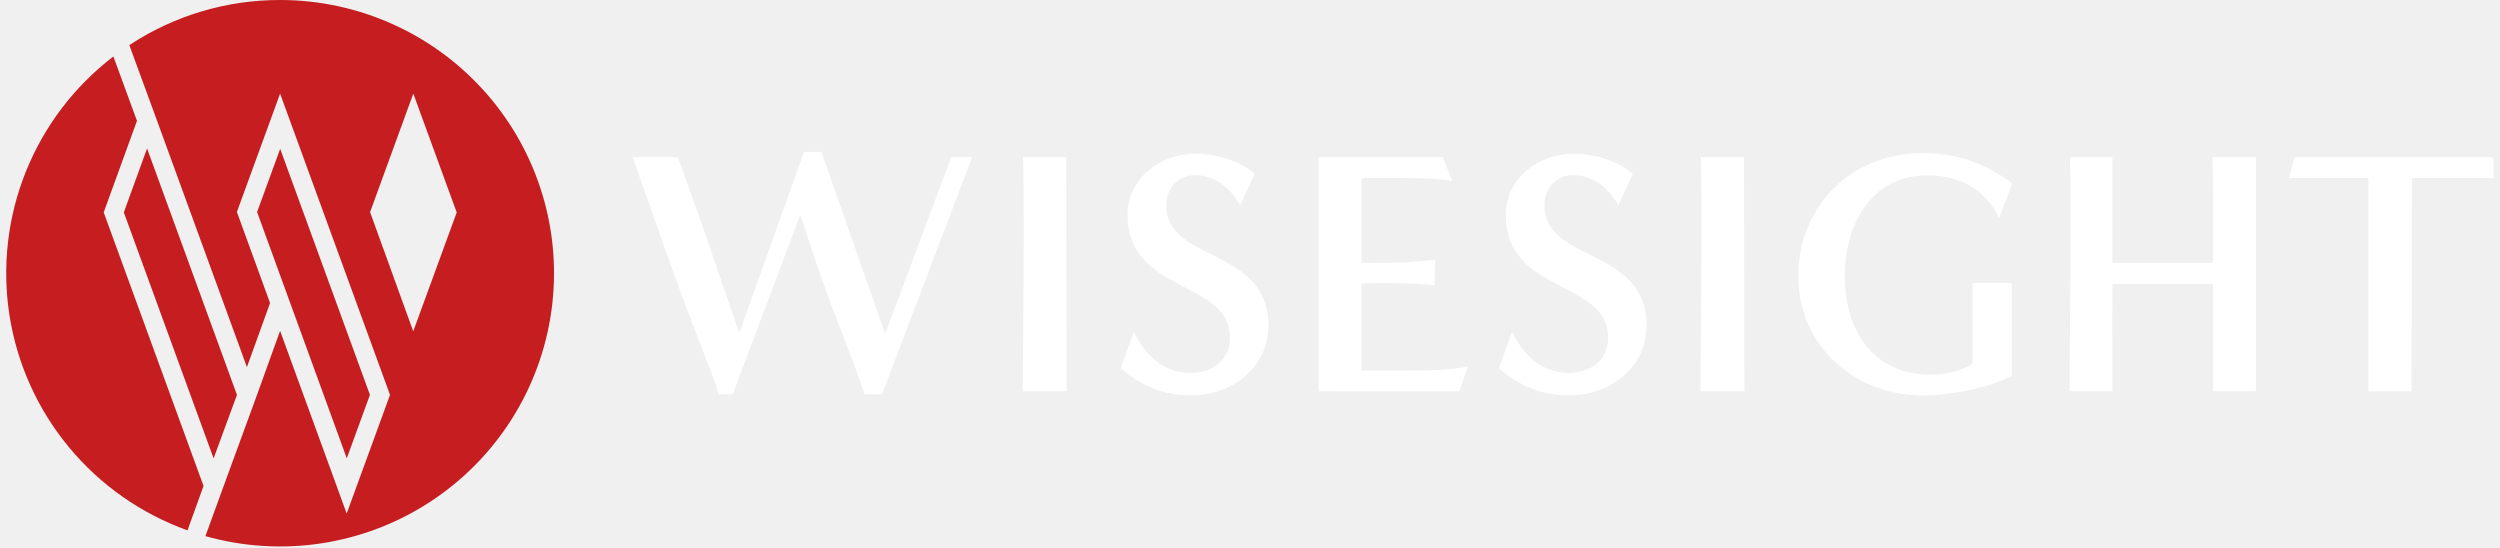
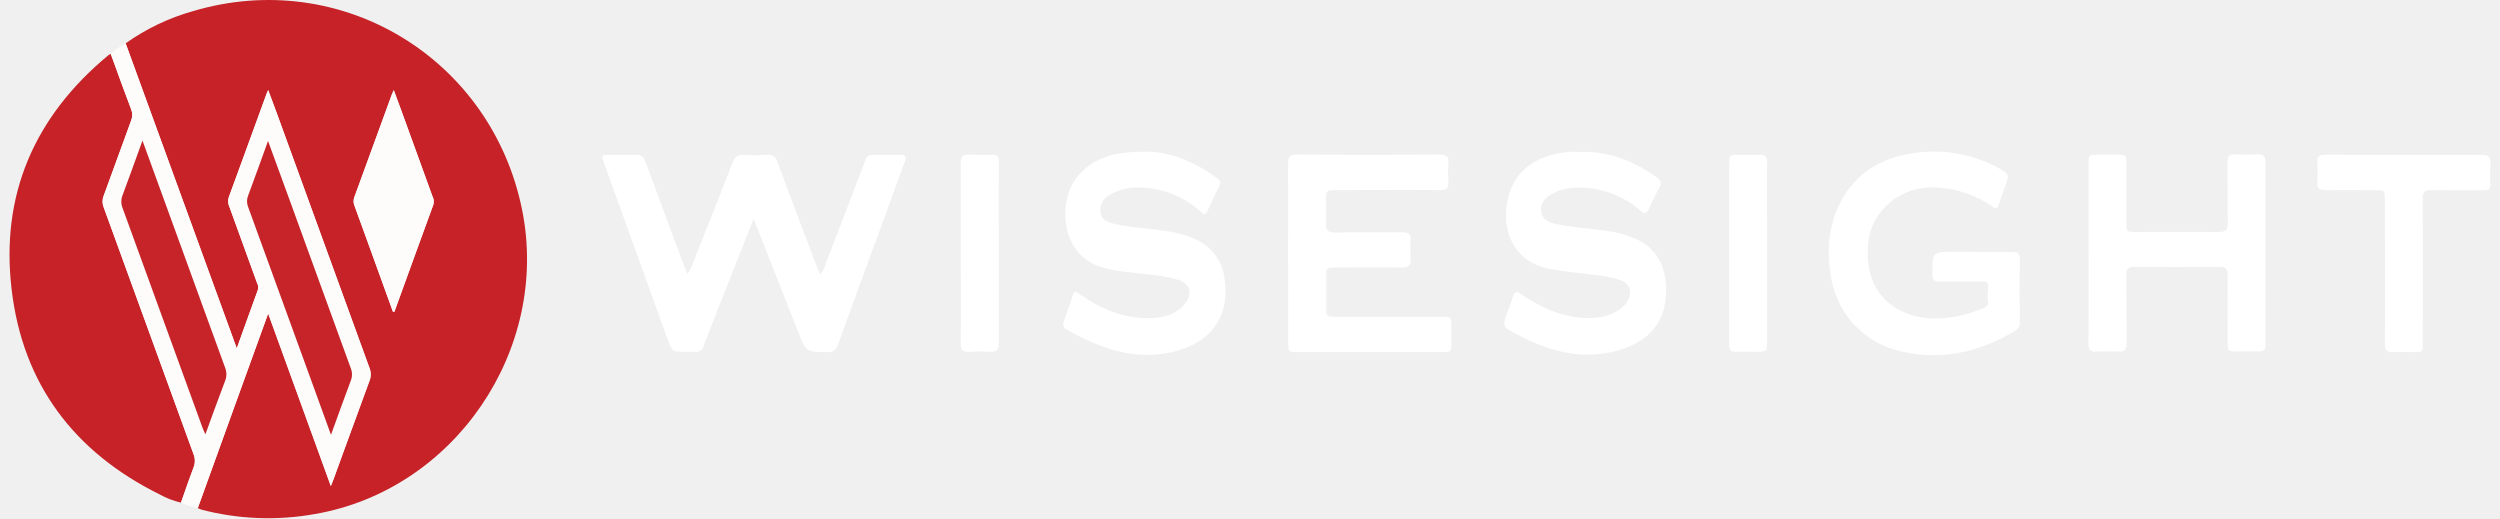
- <svg xmlns="http://www.w3.org/2000/svg" width="201" height="44" viewBox="0 0 201 44" fill="none">
-   <path d="M69.515 31.712C68.619 28.982 67.47 26.295 66.49 23.584C65.734 21.49 65.034 19.396 64.34 17.273L58.908 31.702H57.788C57.563 30.977 57.311 30.249 57.031 29.557C56.107 27.157 55.184 24.754 54.294 22.325C53.121 19.113 52.026 15.845 50.851 12.634H54.505C56.214 17.325 57.81 22.046 59.434 26.765L64.643 12.214H66.043L71.167 26.849L76.481 12.637H78.16L70.909 31.712H69.515Z" fill="white" />
-   <path d="M82.225 31.46C82.254 27.188 82.309 22.943 82.309 18.671C82.309 16.658 82.309 14.648 82.254 12.637H85.727C85.727 18.92 85.754 25.177 85.754 31.46H82.225Z" fill="white" />
-   <path d="M91.158 26.684C92.083 28.556 93.537 29.98 95.723 29.98C97.46 29.98 98.887 28.974 98.887 27.131C98.887 22.496 90.654 23.641 90.654 17.272C90.654 14.312 93.315 12.358 96.114 12.358C97.739 12.358 99.614 12.889 100.875 13.977L99.702 16.512C98.975 15.147 97.686 14.082 96.091 14.082C94.691 14.082 93.766 15.143 93.766 16.512C93.766 21.147 101.978 19.827 101.978 26.174C101.978 29.553 99.045 31.788 95.79 31.788C93.522 31.788 91.813 31.062 90.106 29.609L91.158 26.684Z" fill="white" />
-   <path d="M106.027 31.46V12.637H115.998L116.753 14.537C115.241 14.312 113.701 14.312 112.16 14.312H109.47V21.127H110.815C112.343 21.143 113.87 21.061 115.388 20.882L115.333 22.921C113.899 22.808 112.471 22.752 111.048 22.754C110.516 22.754 109.984 22.781 109.452 22.808V29.791H112.813C114.549 29.791 116.313 29.791 118.021 29.483L117.322 31.466L106.027 31.46Z" fill="white" />
-   <path d="M121.566 26.684C122.491 28.556 123.947 29.98 126.131 29.98C127.867 29.98 129.295 28.974 129.295 27.131C129.295 22.496 121.062 23.641 121.062 17.272C121.062 14.312 123.723 12.358 126.522 12.358C128.147 12.358 130.024 12.889 131.283 13.977L130.11 16.512C129.381 15.147 128.092 14.082 126.497 14.082C125.097 14.082 124.172 15.143 124.172 16.512C124.172 21.147 132.384 19.827 132.384 26.174C132.384 29.553 129.451 31.788 126.194 31.788C123.926 31.788 122.219 31.062 120.51 29.609L121.566 26.684Z" fill="white" />
-   <path d="M136.714 31.46C136.744 27.188 136.798 22.943 136.798 18.671C136.798 16.658 136.798 14.648 136.744 12.637H140.218C140.218 18.92 140.245 25.177 140.245 31.46H136.714Z" fill="white" />
-   <path d="M158.584 22.748H161.748V30.241C159.843 31.191 156.764 31.801 154.664 31.801C149.147 31.801 144.584 27.864 144.584 22.194C144.584 16.553 148.885 12.308 154.555 12.308C157.384 12.308 159.513 13.088 161.789 14.738L160.723 17.53C159.632 15.213 157.503 14.096 154.956 14.096C150.39 14.096 148.32 18.117 148.32 22.194C148.32 26.579 150.588 30.126 155.292 30.126C156.328 30.126 157.728 29.847 158.596 29.231L158.584 22.748Z" fill="white" />
-   <path d="M177.932 31.46V22.832H169.84C169.812 25.708 169.84 28.584 169.84 31.46H166.395C166.395 26.993 166.479 22.49 166.479 18.027C166.479 16.241 166.479 14.425 166.424 12.637H169.84V21.127H177.932V16.882C177.932 15.457 177.932 14.061 177.875 12.637H181.377V31.46H177.932Z" fill="white" />
-   <path d="M190.419 31.46V14.312H184.036L184.456 12.637H200.473L200.5 14.312H193.921C193.921 20.037 193.892 25.735 193.892 31.46H190.419Z" fill="white" />
-   <path d="M22.52 2.06405e-05C18.209 -0.006 13.993 1.256 10.398 3.627L11.817 7.494L12.531 9.444L19.853 29.516L21.712 24.364L19.046 17.042L22.52 7.527L31.357 31.747L27.873 41.29L22.52 26.601L20.565 32.02L17.886 39.336L16.517 43.105C19.547 43.96 22.725 44.158 25.837 43.685C28.949 43.212 31.924 42.078 34.56 40.362C37.196 38.645 39.432 36.385 41.119 33.733C42.805 31.081 43.901 28.1 44.334 24.99C44.767 21.88 44.527 18.713 43.629 15.704C42.731 12.694 41.197 9.911 39.13 7.543C37.062 5.175 34.51 3.276 31.645 1.975C28.78 0.674 25.668 0 22.52 2.06405e-05ZM33.224 26.638L29.754 17.054L33.23 7.525L36.72 17.079L33.224 26.638Z" fill="#C61D20" />
-   <path d="M8.337 17.074L11.012 9.713L9.115 4.54C5.978 6.941 3.547 10.142 2.077 13.804C0.607 17.466 0.154 21.456 0.763 25.353C1.373 29.251 3.023 32.913 5.542 35.955C8.06 38.997 11.353 41.306 15.075 42.641L16.363 39.069L8.337 17.074Z" fill="#C61D20" />
-   <path d="M11.823 11.936L9.956 17.074L17.174 36.854L19.051 31.749L11.823 11.936Z" fill="#C61D20" />
-   <path d="M29.742 31.747L22.526 11.967L20.67 17.048L27.881 36.848L29.742 31.747Z" fill="#C61D20" />
+ <svg xmlns="http://www.w3.org/2000/svg" width="212" height="44" viewBox="0 0 212 44" fill="none">
+   <g clip-path="url(#clip0_1427_40731)">
+     <path d="M10.656 3.674C12.39 2.443 14.322 1.519 16.368 0.944C28.925 -2.796 41.697 4.942 44.282 17.832C46.647 29.663 38.541 41.552 26.704 43.59C23.515 44.165 20.238 44.04 17.101 43.223C16.989 43.185 16.879 43.141 16.773 43.091C17.848 40.122 18.921 37.152 19.991 34.181L22.737 26.598C24.526 31.526 26.274 36.334 28.052 41.231C28.147 40.983 28.207 40.838 28.26 40.704C29.282 37.905 30.296 35.103 31.329 32.307C31.468 31.959 31.468 31.571 31.329 31.224C28.701 24.02 26.081 16.816 23.467 9.612C23.233 8.961 22.997 8.328 22.737 7.643C22.671 7.791 22.634 7.859 22.608 7.933C21.541 10.856 20.485 13.789 19.405 16.712C19.312 16.995 19.334 17.304 19.466 17.571C20.238 19.697 21.012 21.825 21.786 23.955C21.896 24.143 21.927 24.368 21.872 24.579C21.281 26.182 20.711 27.789 20.081 29.542C16.907 20.821 13.782 12.25 10.656 3.674ZM33.318 26.427H33.447C34.543 23.405 35.642 20.383 36.744 17.363C36.78 17.241 36.792 17.113 36.778 16.986C36.765 16.86 36.726 16.737 36.665 16.625C35.805 14.253 34.944 11.881 34.083 9.509C33.867 8.929 33.654 8.344 33.392 7.643C33.302 7.841 33.26 7.923 33.229 8.009C32.167 10.928 31.105 13.838 30.041 16.738C29.957 16.981 29.968 17.247 30.073 17.482C30.539 18.75 31 20.019 31.458 21.287L33.318 26.427Z" fill="#C62227" />
+     <path d="M15.346 42.622C14.709 42.476 14.096 42.24 13.525 41.921C6.312 38.345 1.94 32.61 0.989 24.571C0.022 16.491 2.944 9.857 9.189 4.683C9.253 4.638 9.321 4.597 9.392 4.562C9.964 6.144 10.527 7.699 11.121 9.259C11.247 9.57 11.247 9.918 11.121 10.229C10.33 12.356 9.573 14.496 8.787 16.604C8.664 16.914 8.664 17.259 8.787 17.569C11.332 24.546 13.873 31.524 16.407 38.503C16.557 38.868 16.557 39.277 16.407 39.642C16.034 40.633 15.698 41.642 15.346 42.622Z" fill="#C62227" />
+     <path d="M63.897 18.586C63.371 19.941 62.883 21.134 62.41 22.334C61.49 24.663 60.57 26.991 59.664 29.328C59.628 29.493 59.53 29.638 59.391 29.733C59.251 29.827 59.081 29.865 58.915 29.837C58.652 29.813 58.389 29.837 58.142 29.837C56.979 29.837 56.997 29.837 56.59 28.704C54.803 23.728 53.008 18.754 51.206 13.781C50.985 13.17 50.996 13.136 51.624 13.13C52.378 13.13 53.132 13.162 53.883 13.13C54.375 13.101 54.59 13.307 54.748 13.739C55.654 16.222 56.587 18.699 57.499 21.179C57.746 21.843 57.995 22.497 58.287 23.267C58.611 22.734 58.869 22.163 59.054 21.567C60.087 18.984 61.114 16.396 62.113 13.8C62.31 13.286 62.572 13.088 63.119 13.13C63.753 13.172 64.39 13.172 65.024 13.13C65.507 13.104 65.752 13.252 65.93 13.739C67.013 16.688 68.138 19.622 69.249 22.56C69.331 22.776 69.43 22.99 69.554 23.285C69.78 23.009 69.943 22.686 70.029 22.339C71.154 19.429 72.27 16.515 73.377 13.597C73.411 13.452 73.496 13.325 73.617 13.239C73.738 13.154 73.887 13.116 74.034 13.133C74.788 13.151 75.542 13.154 76.296 13.133C76.779 13.117 76.887 13.28 76.719 13.734C76.075 15.465 75.453 17.207 74.819 18.944C73.561 22.37 72.292 25.797 71.049 29.249C71.005 29.441 70.891 29.609 70.731 29.721C70.57 29.833 70.373 29.881 70.179 29.855C68.358 29.855 68.361 29.855 67.701 28.19C66.51 25.157 65.317 22.124 64.12 19.089C64.07 18.976 64.02 18.863 63.897 18.586Z" fill="white" />
+     <path d="M167.61 21.361C168.621 21.361 169.633 21.377 170.645 21.361C171.099 21.361 171.283 21.488 171.278 21.967C171.257 23.738 171.262 25.509 171.278 27.281C171.294 27.439 171.263 27.599 171.188 27.739C171.114 27.88 171 27.996 170.86 28.071C167.823 29.884 164.583 30.609 161.101 29.771C157.88 28.98 155.668 26.453 155.211 23.182C154.948 21.314 155.05 19.492 155.797 17.737C156.937 15.073 159.034 13.557 161.84 13.059C164.354 12.574 166.958 12.95 169.234 14.127C169.339 14.179 169.446 14.232 169.549 14.293C170.374 14.775 170.39 14.82 170.074 15.695C169.888 16.24 169.675 16.778 169.502 17.326C169.399 17.658 169.276 17.745 168.976 17.526C167.602 16.559 165.986 15.998 164.31 15.905C161.191 15.687 158.645 17.851 158.411 20.721C158.177 23.591 159.307 25.61 161.635 26.553C163.067 27.133 164.544 27.08 166.028 26.817C166.767 26.655 167.488 26.423 168.183 26.124C168.255 26.108 168.323 26.078 168.382 26.035C168.442 25.991 168.492 25.936 168.529 25.872C168.565 25.808 168.589 25.738 168.596 25.664C168.604 25.591 168.597 25.517 168.574 25.446C168.536 25.17 168.536 24.89 168.574 24.613C168.642 23.912 168.627 23.883 167.894 23.881C166.764 23.881 165.631 23.865 164.501 23.881C164.042 23.881 163.879 23.736 163.871 23.264C163.845 21.353 163.831 21.353 165.71 21.353L167.61 21.361Z" fill="white" />
+     <path d="M109.229 21.445C109.229 18.918 109.242 16.39 109.229 13.863C109.229 13.299 109.376 13.109 109.96 13.112C114.008 13.136 118.057 13.136 122.107 13.112C122.632 13.112 122.869 13.254 122.824 13.816C122.783 14.332 122.783 14.851 122.824 15.368C122.869 15.932 122.679 16.124 122.094 16.119C119.177 16.093 116.258 16.119 113.341 16.119C112.453 16.119 112.451 16.119 112.451 16.989C112.451 17.645 112.482 18.306 112.451 18.957C112.416 19.524 112.598 19.722 113.184 19.714C115.107 19.68 117.033 19.714 118.964 19.693C119.453 19.693 119.647 19.84 119.616 20.338C119.584 20.876 119.584 21.414 119.616 21.951C119.65 22.479 119.456 22.692 118.901 22.684C117.036 22.658 115.17 22.684 113.305 22.684C112.469 22.684 112.466 22.684 112.466 23.551V26C112.466 26.864 112.466 26.864 113.305 26.864H122.238C123.074 26.864 123.076 26.864 123.076 27.729V29.046C123.076 29.853 123.076 29.853 122.243 29.853C120.04 29.853 117.836 29.853 115.633 29.853C113.767 29.853 111.901 29.853 110.036 29.853C109.261 29.853 109.248 29.853 109.248 29.062L109.229 21.445Z" fill="white" />
+     <path d="M134.009 12.883C136.432 12.809 138.547 13.658 140.491 15.039C140.838 15.284 140.954 15.51 140.72 15.919C140.384 16.504 140.102 17.121 139.811 17.729C139.653 18.059 139.503 18.214 139.157 17.903C137.841 16.728 136.17 16.032 134.411 15.927C133.376 15.845 132.349 15.964 131.442 16.551C130.917 16.889 130.578 17.358 130.704 17.998C130.819 18.596 131.295 18.855 131.855 18.976C133.289 19.287 134.758 19.358 136.206 19.572C137.152 19.682 138.074 19.949 138.933 20.362C140.447 21.134 141.14 22.442 141.264 24.052C141.548 27.773 139.178 29.455 136.148 29.951C133.376 30.401 130.893 29.566 128.507 28.287C127.375 27.681 127.398 27.644 127.858 26.414C128.019 25.987 128.184 25.56 128.315 25.122C128.447 24.685 128.599 24.687 128.975 24.94C130.833 26.195 132.824 27.08 135.134 26.956C135.931 26.928 136.704 26.675 137.365 26.226C137.628 26.045 137.847 25.807 138.008 25.531C138.46 24.761 138.195 23.997 137.346 23.728C136.187 23.359 134.981 23.296 133.778 23.14C132.777 23.008 131.765 22.937 130.793 22.642C128.342 21.896 127.517 19.656 127.745 17.595C128.097 14.432 130.396 13.065 133.176 12.869C133.452 12.867 133.731 12.883 134.009 12.883Z" fill="white" />
+     <path d="M97.027 12.864C99.082 12.798 101.25 13.673 103.228 15.117C103.285 15.146 103.336 15.186 103.376 15.236C103.416 15.286 103.446 15.343 103.462 15.405C103.478 15.467 103.481 15.532 103.47 15.595C103.459 15.658 103.435 15.718 103.399 15.771C103.048 16.463 102.715 17.166 102.398 17.88C102.248 18.206 102.111 18.233 101.841 17.977C100.456 16.695 98.656 15.96 96.772 15.908C95.834 15.836 94.897 16.055 94.087 16.535C93.837 16.666 93.63 16.867 93.49 17.113C93.35 17.358 93.284 17.639 93.299 17.922C93.341 18.549 93.843 18.82 94.384 18.957C95.537 19.255 96.73 19.303 97.907 19.456C99.147 19.616 100.38 19.785 101.52 20.36C102.169 20.672 102.725 21.148 103.135 21.74C103.545 22.333 103.794 23.023 103.859 23.741C104.337 27.465 102.04 29.421 98.866 29.961C95.753 30.488 93.054 29.386 90.424 27.939C90.109 27.765 90.122 27.505 90.219 27.22C90.482 26.487 90.745 25.76 90.981 25.022C91.107 24.629 91.231 24.711 91.507 24.906C93.364 26.224 95.388 27.078 97.708 26.97C98.711 26.925 99.668 26.661 100.388 25.865C101.21 24.959 100.966 24.02 99.786 23.696C98.349 23.29 96.854 23.243 95.382 23.045C94.016 22.861 92.673 22.65 91.633 21.606C89.941 19.904 89.899 16.572 91.517 14.793C92.907 13.275 94.665 12.869 97.027 12.864Z" fill="white" />
+     <path d="M177.116 21.482C177.116 18.957 177.116 16.432 177.116 13.905C177.116 13.128 177.116 13.128 177.904 13.114H179.512C180.301 13.114 180.316 13.114 180.316 13.95C180.316 15.6 180.316 17.25 180.316 18.902C180.316 19.645 180.345 19.672 181.105 19.672C183.469 19.672 185.834 19.656 188.186 19.672C188.777 19.672 188.924 19.469 188.914 18.913C188.885 17.202 188.914 15.486 188.893 13.781C188.893 13.27 189.029 13.056 189.565 13.091C190.178 13.13 190.792 13.13 191.404 13.091C191.948 13.056 192.119 13.249 192.117 13.8C192.098 18.156 192.117 22.513 192.117 26.869C192.117 27.66 192.101 28.451 192.117 29.241C192.117 29.655 191.972 29.813 191.559 29.8C190.947 29.779 190.33 29.8 189.72 29.8C188.932 29.8 188.911 29.779 188.908 29.009C188.908 27.12 188.89 25.227 188.908 23.34C188.908 22.782 188.727 22.626 188.188 22.631C185.789 22.654 183.389 22.654 180.989 22.631C180.464 22.631 180.306 22.803 180.311 23.319C180.337 25.249 180.311 27.18 180.332 29.118C180.332 29.679 180.148 29.853 179.612 29.821C179.018 29.786 178.422 29.786 177.828 29.821C177.287 29.853 177.095 29.655 177.1 29.102C177.135 26.574 177.116 24.028 177.116 21.482Z" fill="white" />
+     <path d="M203.877 13.125C206.061 13.125 208.244 13.146 210.425 13.125C211.043 13.125 211.232 13.317 211.184 13.916C211.15 14.472 211.15 15.03 211.184 15.587C211.203 16.008 211.019 16.137 210.62 16.135C209.132 16.119 207.643 16.151 206.153 16.116C205.596 16.116 205.446 16.298 205.449 16.836C205.467 20.916 205.449 25.006 205.449 29.07C205.449 29.861 205.449 29.861 204.66 29.861C204.103 29.861 203.544 29.821 202.995 29.861C202.367 29.919 202.233 29.66 202.235 29.07C202.259 25.051 202.235 21.034 202.235 17.015C202.235 16.124 202.235 16.124 201.368 16.124C199.978 16.124 198.591 16.106 197.201 16.124C196.696 16.124 196.47 16 196.51 15.457C196.549 14.901 196.549 14.343 196.51 13.787C196.47 13.244 196.699 13.114 197.203 13.12C199.434 13.138 201.657 13.125 203.877 13.125Z" fill="white" />
+     <path d="M81.475 21.469C81.475 18.921 81.475 16.375 81.475 13.826C81.475 13.278 81.63 13.078 82.182 13.112C82.816 13.149 83.452 13.149 84.087 13.112C84.562 13.088 84.701 13.278 84.699 13.736C84.683 16.224 84.699 18.712 84.699 21.2C84.699 23.836 84.699 26.453 84.699 29.081C84.699 29.65 84.523 29.871 83.947 29.834C83.373 29.795 82.796 29.795 82.221 29.834C81.659 29.874 81.462 29.692 81.47 29.102C81.501 26.564 81.475 24.015 81.475 21.469Z" fill="white" />
+     <path d="M146.637 21.422V14.021C146.637 13.125 146.637 13.125 147.557 13.125C148.082 13.125 148.631 13.154 149.165 13.125C149.698 13.096 149.864 13.265 149.853 13.797C149.827 15.529 149.853 17.26 149.853 18.989V28.833C149.853 29.832 149.853 29.832 148.828 29.832C148.303 29.832 147.796 29.805 147.281 29.832C146.766 29.858 146.634 29.66 146.637 29.175C146.637 26.595 146.637 24.01 146.637 21.422Z" fill="white" />
+     <path fill-rule="evenodd" clip-rule="evenodd" d="M15.639 41.788C15.542 42.066 15.444 42.344 15.345 42.622C15.797 42.842 16.277 42.998 16.772 43.084C17.843 40.114 18.915 37.144 19.991 34.173L22.745 26.574C23.929 29.837 25.095 33.047 26.264 36.265C26.861 37.907 27.459 39.552 28.06 41.207C28.086 41.143 28.109 41.085 28.13 41.032C28.187 40.891 28.229 40.785 28.268 40.68C28.578 39.831 28.887 38.981 29.196 38.132C29.907 36.182 30.617 34.231 31.337 32.283C31.476 31.936 31.476 31.547 31.337 31.2C28.723 23.996 26.102 16.792 23.475 9.588C23.244 8.953 23.01 8.328 22.747 7.635C22.722 7.691 22.702 7.736 22.684 7.773C22.655 7.835 22.635 7.879 22.619 7.925C22.14 9.227 21.665 10.53 21.191 11.832C20.598 13.461 20.005 15.088 19.405 16.712C19.312 16.995 19.333 17.304 19.465 17.571C20.243 19.697 21.015 21.825 21.78 23.955C21.89 24.143 21.921 24.368 21.867 24.579C21.435 25.749 21.015 26.922 20.574 28.152C20.411 28.607 20.245 29.069 20.075 29.542L10.653 3.674C10.198 3.92 9.773 4.218 9.386 4.562C9.52 4.929 9.654 5.296 9.787 5.663C10.224 6.864 10.66 8.064 11.115 9.259C11.241 9.57 11.241 9.918 11.115 10.229C10.778 11.148 10.445 12.068 10.113 12.989C9.677 14.197 9.24 15.406 8.793 16.612C8.669 16.922 8.669 17.267 8.793 17.577C11.327 24.557 13.867 31.535 16.412 38.511C16.562 38.876 16.562 39.285 16.412 39.649C16.14 40.357 15.889 41.073 15.639 41.788ZM11.662 13.087C11.799 12.708 11.938 12.322 12.082 11.926C12.549 13.21 13.007 14.469 13.46 15.713C14.183 17.702 14.894 19.654 15.603 21.612C16.754 24.797 17.913 27.982 19.079 31.166C19.229 31.531 19.229 31.941 19.079 32.307C18.663 33.391 18.265 34.485 17.849 35.63C17.705 36.024 17.56 36.424 17.411 36.832C17.367 36.73 17.329 36.646 17.296 36.572C17.244 36.455 17.203 36.364 17.169 36.271C14.915 30.059 12.655 23.849 10.39 17.64C10.249 17.292 10.249 16.902 10.39 16.554C10.816 15.427 11.225 14.294 11.662 13.087ZM22.214 13.381C22.381 12.918 22.552 12.444 22.729 11.958C22.873 12.352 23.014 12.739 23.154 13.122C23.627 14.416 24.078 15.651 24.518 16.884C26.24 21.663 27.977 26.438 29.729 31.21C29.87 31.556 29.87 31.943 29.729 32.288C29.317 33.373 28.923 34.465 28.51 35.609C28.361 36.021 28.21 36.439 28.055 36.866C27.479 35.285 26.954 33.838 26.428 32.386C24.64 27.44 22.844 22.495 21.042 17.553C20.916 17.244 20.916 16.897 21.042 16.588C21.435 15.54 21.814 14.489 22.214 13.381ZM31.458 21.288L33.318 26.427L33.447 26.435C34.536 23.409 35.636 20.388 36.744 17.371C36.78 17.249 36.792 17.121 36.778 16.994C36.765 16.868 36.727 16.745 36.666 16.633C35.806 14.259 34.945 11.887 34.083 9.517C34.044 9.41 34.004 9.303 33.965 9.195C33.788 8.712 33.607 8.217 33.392 7.643C33.362 7.708 33.338 7.761 33.318 7.805C33.276 7.895 33.25 7.951 33.229 8.01C32.172 10.921 31.11 13.831 30.042 16.738C29.957 16.981 29.968 17.247 30.073 17.482C30.537 18.749 30.999 20.017 31.458 21.288Z" fill="#FDFCFB" />
+     <path d="M12.082 11.926C13.294 15.26 14.447 18.428 15.603 21.598C16.759 24.769 17.915 27.982 19.085 31.165C19.234 31.531 19.234 31.941 19.085 32.306C18.525 33.764 18 35.237 17.416 36.832C17.303 36.568 17.23 36.423 17.174 36.27C14.915 30.058 12.655 23.847 10.395 17.64C10.255 17.291 10.255 16.902 10.395 16.554C10.95 15.073 11.481 13.584 12.082 11.926Z" fill="#C72429" />
+     <path d="M22.729 11.957C23.36 13.686 23.948 15.286 24.532 16.889C26.266 21.664 28.002 26.44 29.742 31.215C29.884 31.561 29.884 31.948 29.742 32.294C29.182 33.769 28.654 35.258 28.068 36.871C27.495 35.29 26.967 33.838 26.442 32.391C24.643 27.443 22.843 22.497 21.042 17.553C20.916 17.244 20.916 16.897 21.042 16.588C21.599 15.102 22.13 13.607 22.729 11.957Z" fill="#C72429" />
+   </g>
+   <defs>
+     <clipPath id="clip0_1427_40731">
+       <rect width="210.379" height="43.94" fill="white" transform="translate(0.810303)" />
+     </clipPath>
+   </defs>
</svg>
